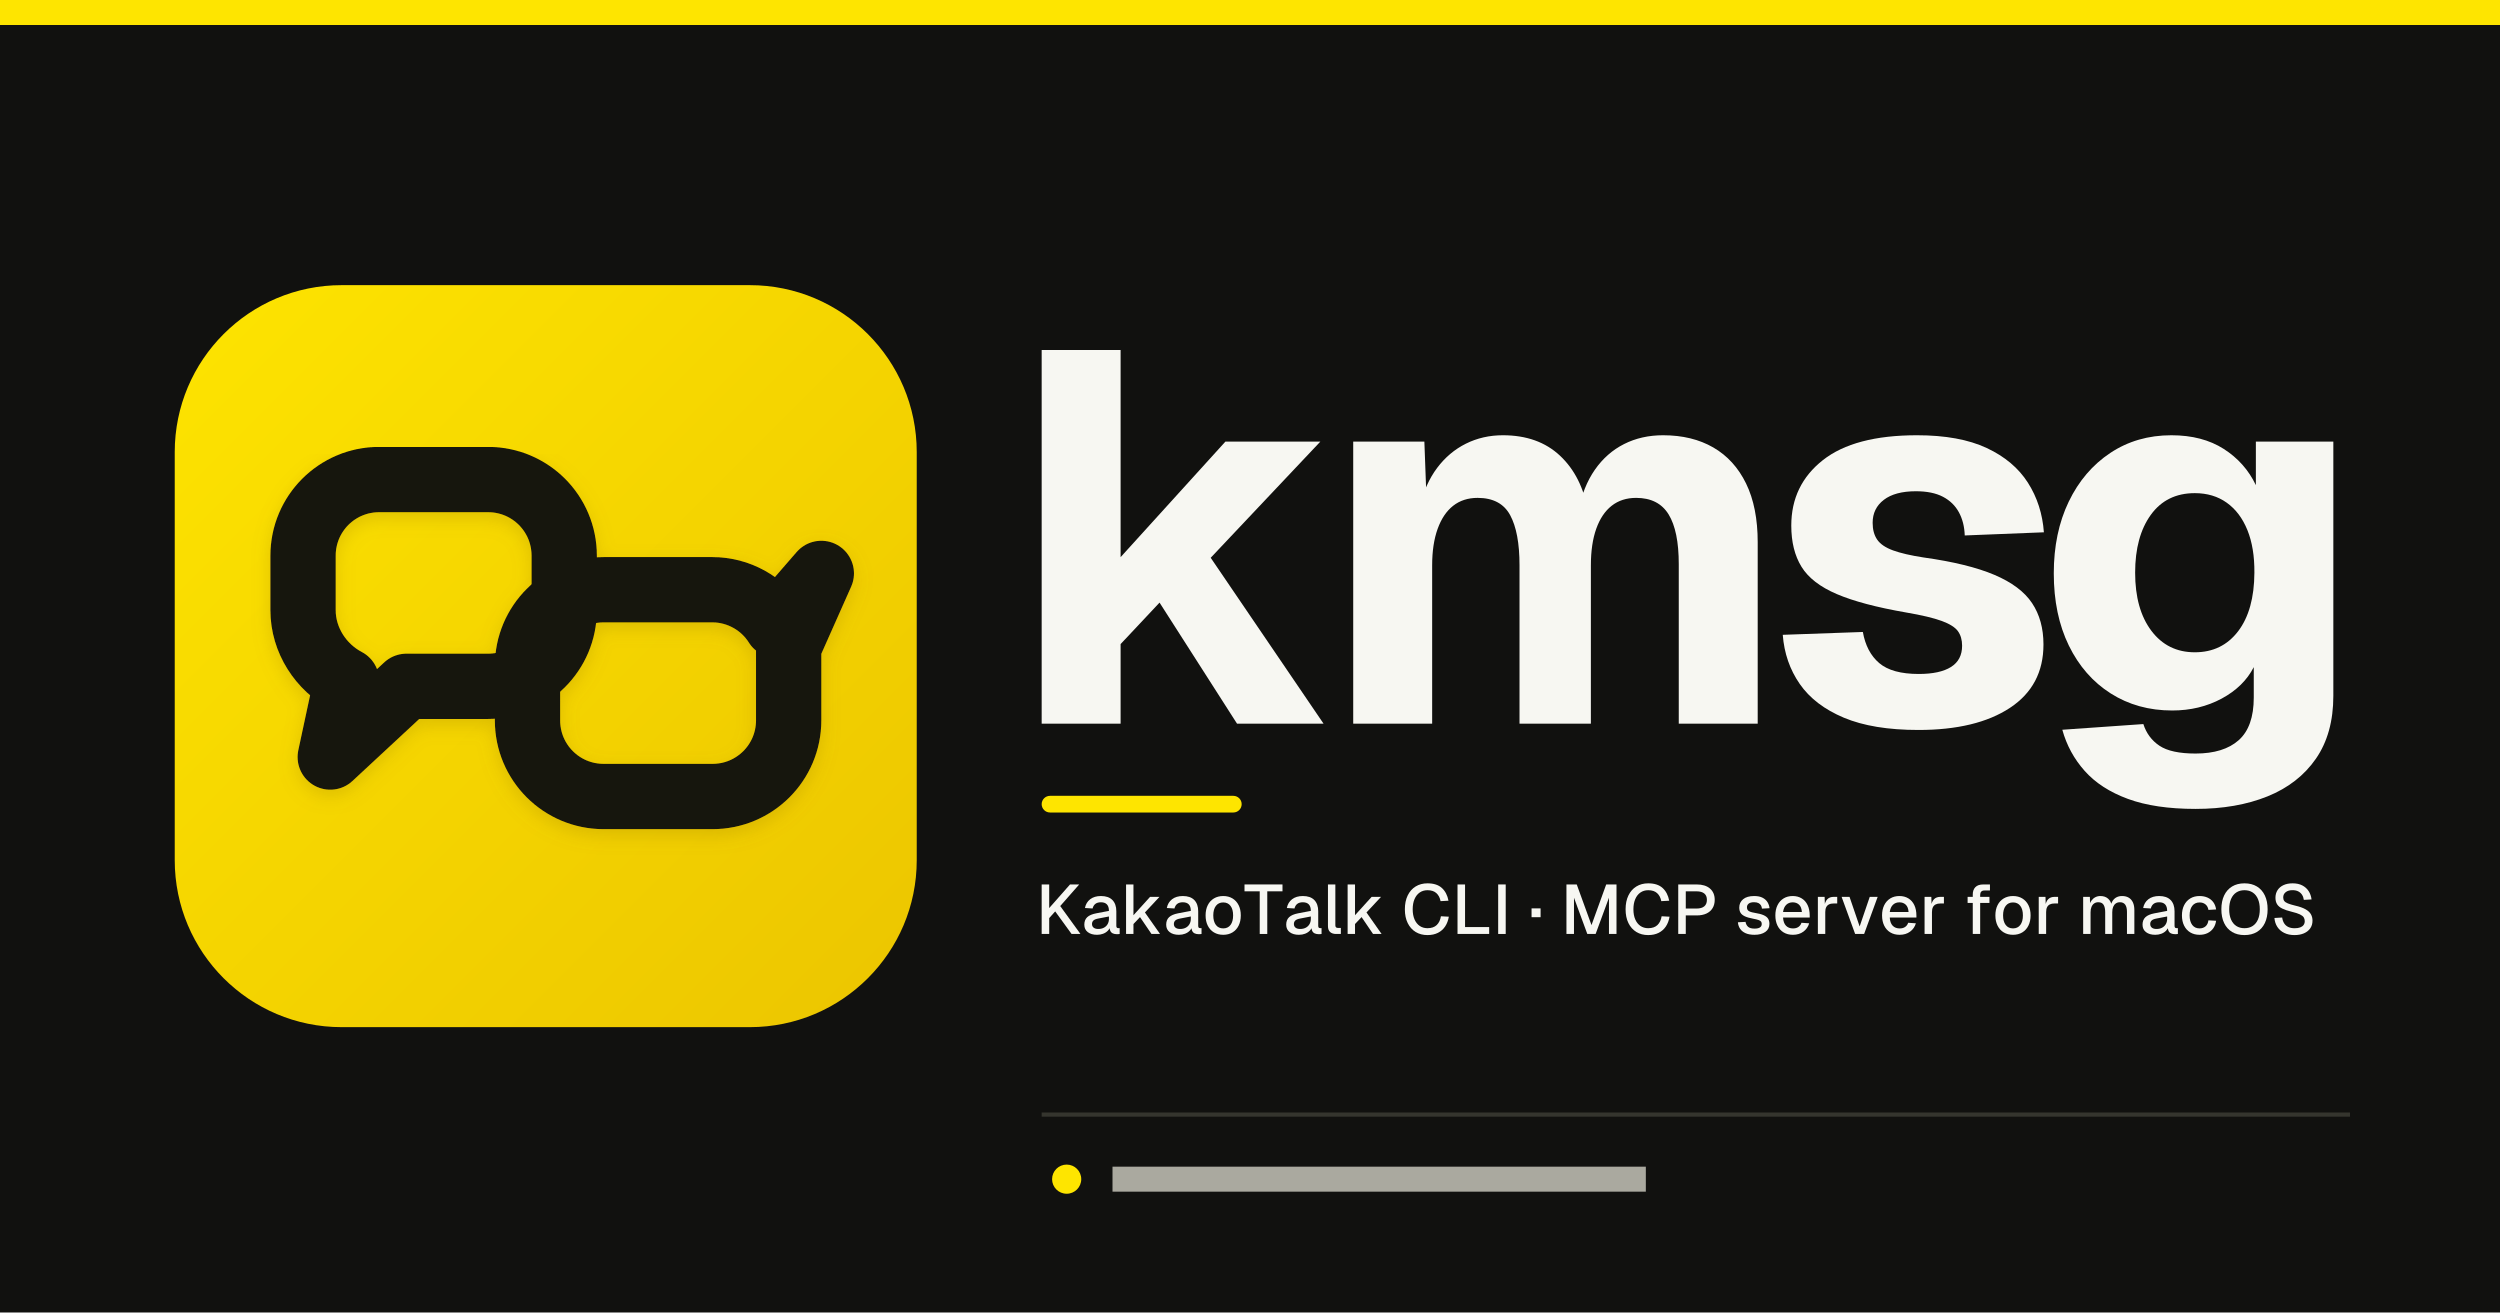
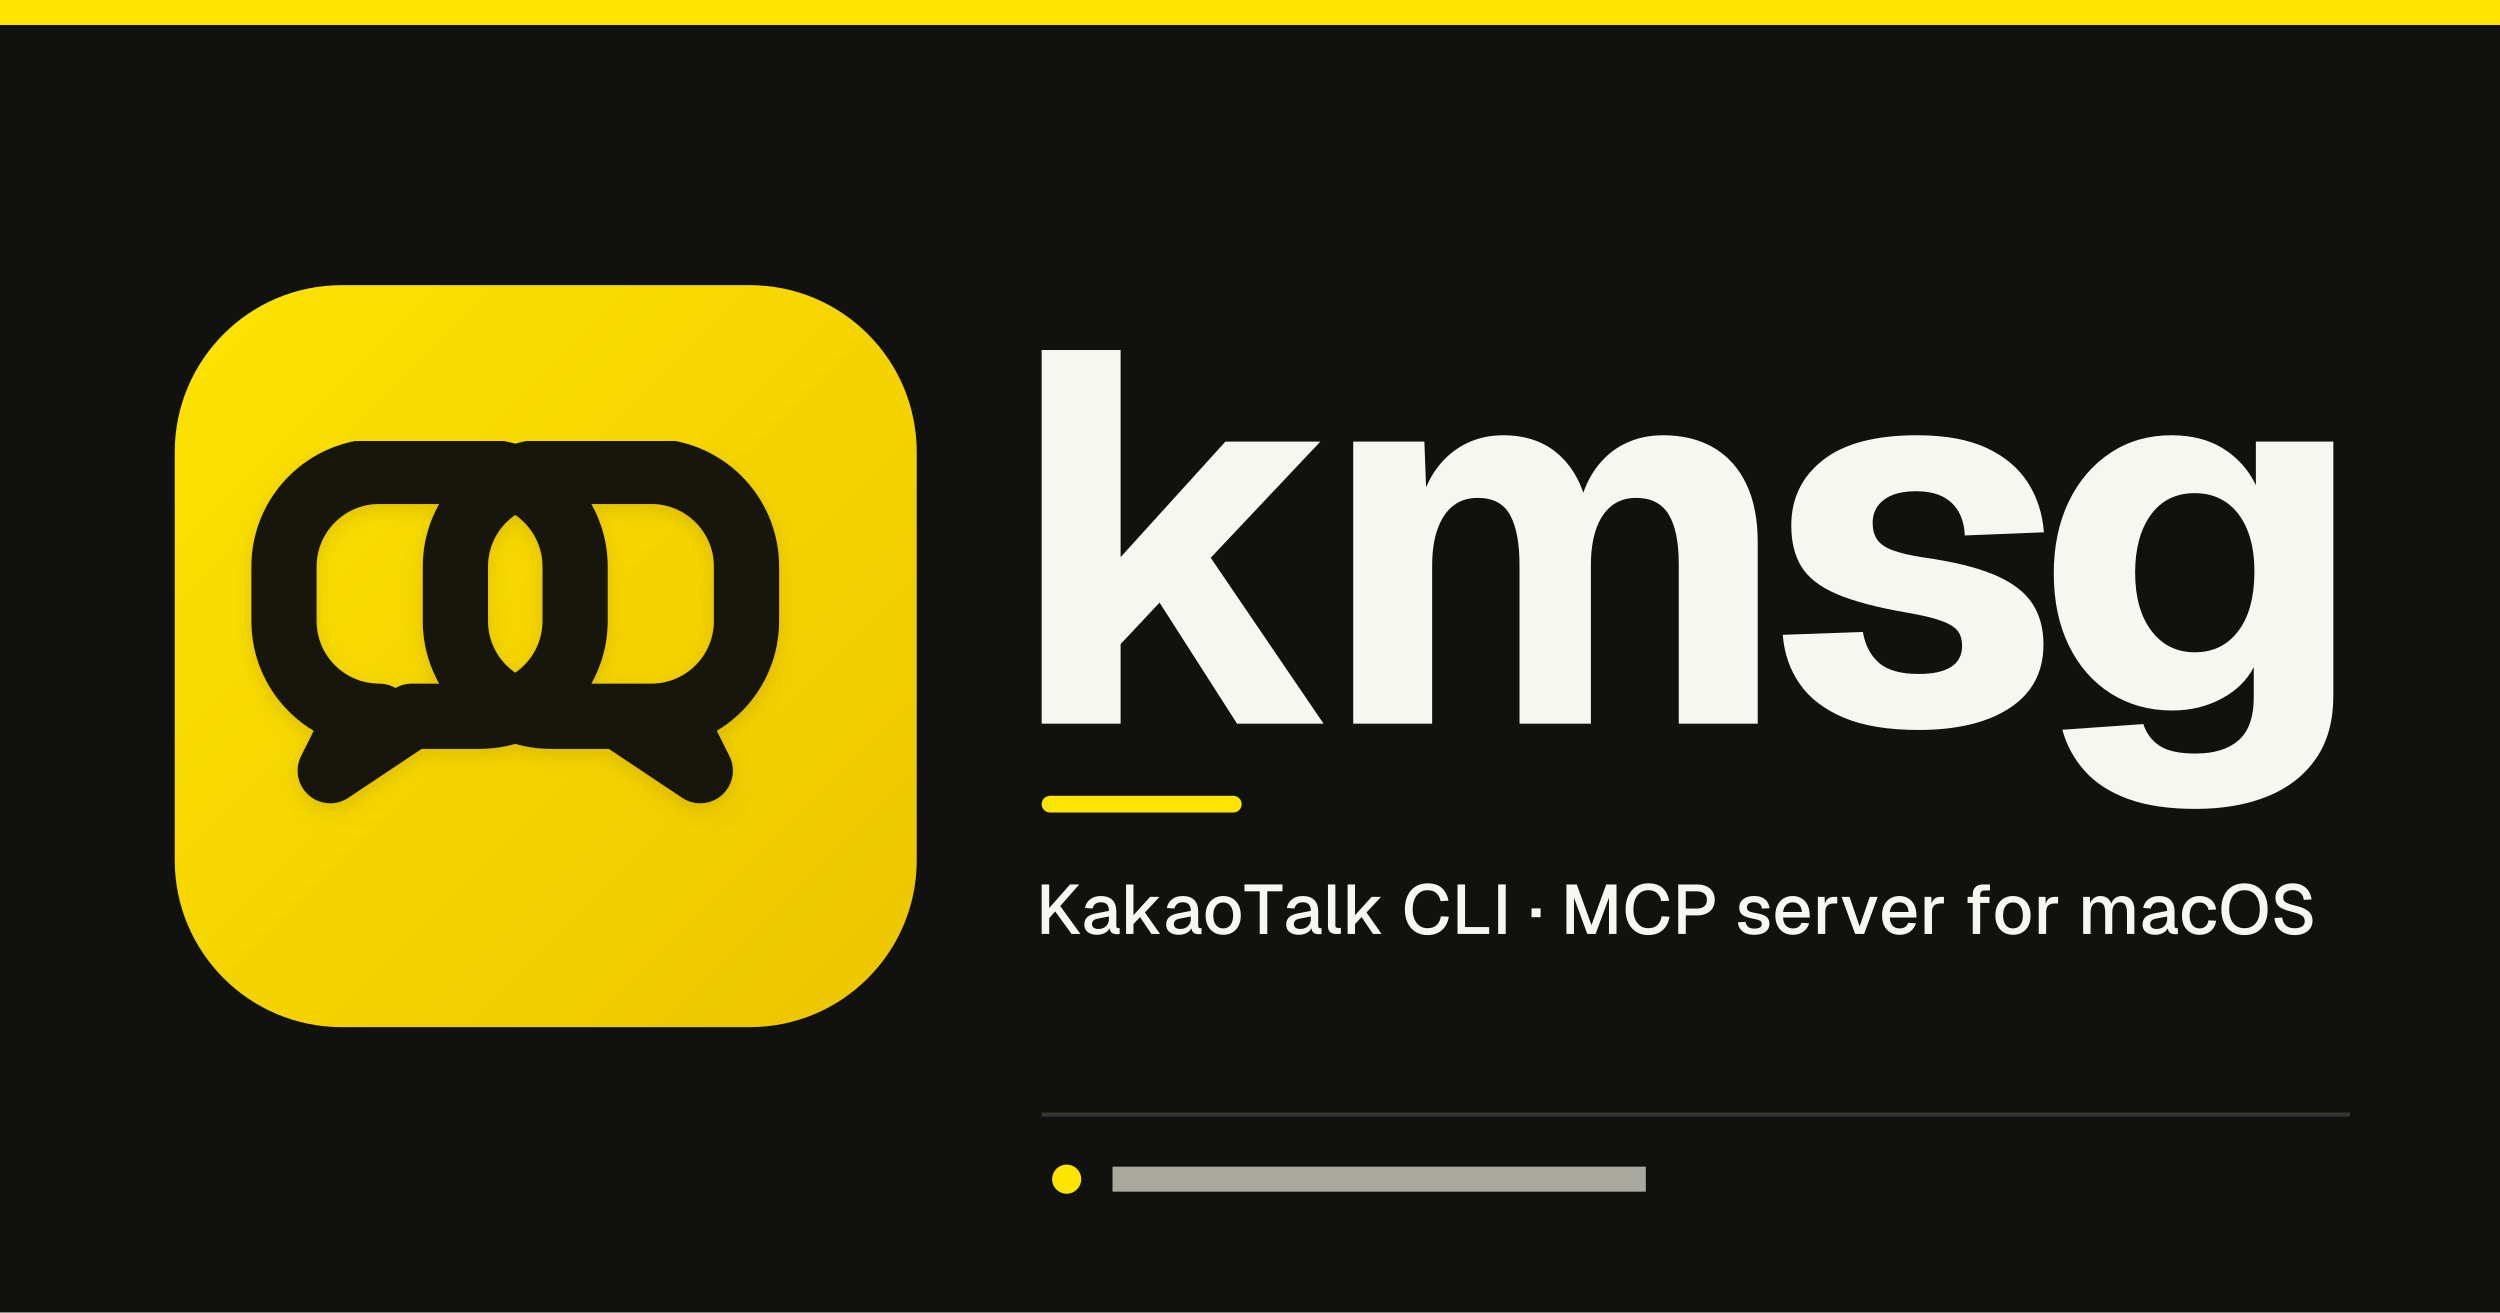
<svg xmlns="http://www.w3.org/2000/svg" width="1200" height="630" viewBox="0 0 1200 630">
  <rect width="1200" height="630" fill="#11110F" />
  <rect x="0" y="0" width="1200" height="12" fill="#FEE500" />
  <g transform="translate(72 125) scale(.371)">
    <defs>
      <linearGradient id="app-bg" x1="0" y1="0" x2="1024" y2="1024" gradientUnits="userSpaceOnUse">
        <stop offset="0%" stop-color="#FEE500" />
        <stop offset="100%" stop-color="#EBC400" />
      </linearGradient>
      <filter id="bubble-shadow" x="-10%" y="-10%" width="130%" height="130%">
        <feDropShadow dx="0" dy="8" stdDeviation="12" flood-color="#A08000" flood-opacity="0.28" />
      </filter>
    </defs>
    <rect x="32" y="32" width="960" height="960" rx="216" fill="url(#app-bg)" />
    <g filter="url(#bubble-shadow)">
      <g transform="translate(22 16) scale(.88)">
-         <g transform="translate(90 50)">
-           <path d="M552 416H712C750 416 786 436 806 468L872 392L824 500V608C824 670 774 720 712 720H552C490 720 440 670 440 608V528C440 466 490 416 552 416Z" fill="none" stroke="#19170D" stroke-width="96" stroke-linecap="round" stroke-linejoin="round" />
-         </g>
-         <path d="M312 304H472C534 304 584 354 584 416V496C584 558 534 608 472 608H352L240 712L264 600C226 580 200 540 200 496V416C200 354 250 304 312 304Z" fill="none" stroke="#19170D" stroke-width="96" stroke-linecap="round" stroke-linejoin="round" />
+         <path d="M312 292H460A140 140 0 0 1 600 432V512A140 140 0 0 1 460 652H360L240 732L280 652H312A140 140 0 0 1 172 512V432A140 140 0 0 1 312 292Z" fill="none" stroke="#19170D" stroke-width="96" stroke-linecap="round" stroke-linejoin="round" />
+         <path d="M564 292H712A140 140 0 0 1 852 432V512A140 140 0 0 1 712 652H664L784 732L744 652H564A140 140 0 0 1 424 512V432A140 140 0 0 1 564 292Z" fill="none" stroke="#19170D" stroke-width="96" stroke-linecap="round" stroke-linejoin="round" />
      </g>
    </g>
  </g>
  <g transform="translate(500 168) scale(0.430223)">
    <path d="M0.0 416.881V0.0H88.072V231.106L205.035 102.165H310.956L188.593 231.809L314.479 416.881H217.952L131.522 281.834L88.072 328.103V416.881Z" fill="#F7F7F2" />
    <path d="M347.596 416.881V102.165H426.978L429.797 178.026L422.046 174.268Q428.035 149.138 441.246 131.523Q454.457 113.908 473.305 104.514Q492.153 95.119 514.582 95.119Q554.039 95.119 578.347 117.96Q602.656 140.8 609.467 179.67L598.663 180.14Q604.065 152.426 617.217 133.578Q630.369 114.73 649.804 104.925Q669.239 95.119 693.313 95.119Q725.724 95.119 749.327 108.741Q772.931 122.363 785.907 148.962Q798.883 175.56 798.883 214.547V416.881H710.811V238.855Q710.811 201.864 699.479 183.427Q688.147 164.99 663.251 164.99Q647.163 164.99 635.948 173.797Q624.733 182.605 618.744 199.456Q612.755 216.308 612.755 240.264V416.881H533.138V240.264Q533.138 203.508 522.686 184.249Q512.235 164.99 486.399 164.99Q470.311 164.99 459.096 173.797Q447.881 182.605 441.775 199.574Q435.668 216.543 435.668 240.264V416.881Z" fill="#F7F7F2" />
    <path d="M978.201 423.927Q927.588 423.927 895.001 410.246Q862.414 396.565 845.798 372.609Q829.181 348.653 826.833 317.769L916.196 314.598Q920.189 337.145 934.457 349.3Q948.725 361.454 978.553 361.454Q1002.157 361.454 1014.546 353.645Q1026.936 345.835 1026.936 329.982Q1026.936 320.117 1022.238 313.659Q1017.541 307.2 1004.095 302.268Q990.649 297.336 964.579 292.873Q915.141 284.301 887.134 272.323Q859.126 260.345 847.736 241.849Q836.345 223.354 836.345 195.875Q836.345 150.664 871.574 122.892Q906.803 95.119 976.557 95.119Q1023.999 95.119 1054.355 109.329Q1084.71 123.538 1100.329 148.022Q1115.947 172.506 1118.178 203.391L1029.871 206.914Q1029.402 192.235 1023.354 181.079Q1017.306 169.923 1005.563 163.757Q993.82 157.592 975.383 157.592Q952.131 157.592 939.624 167.163Q927.118 176.734 927.118 192.822Q927.118 204.213 932.226 211.611Q937.334 219.009 949.899 223.589Q962.465 228.169 983.837 231.457Q1033.511 238.386 1062.868 250.834Q1092.226 263.281 1104.967 282.364Q1117.708 301.446 1117.708 328.573Q1117.708 374.606 1080.307 399.266Q1042.905 423.927 978.201 423.927Z" fill="#F7F7F2" />
    <path d="M1287.397 512.0Q1242.304 512.0 1211.948 500.844Q1181.592 489.688 1163.743 469.666Q1145.893 449.644 1138.73 423.692L1229.151 417.35Q1234.083 432.734 1247.059 441.483Q1260.035 450.232 1287.397 450.232Q1318.752 450.232 1335.545 435.318Q1352.338 420.404 1352.338 387.758V353.82Q1341.182 375.662 1316.521 388.932Q1291.861 402.202 1261.328 402.202Q1222.694 402.202 1192.749 383.178Q1162.804 364.154 1146.011 329.747Q1129.218 295.339 1129.218 249.189Q1129.218 203.861 1145.893 169.218Q1162.569 134.576 1192.279 114.848Q1221.989 95.119 1260.389 95.119Q1295.031 95.119 1318.87 110.385Q1342.708 125.652 1354.686 150.782V102.165H1441.114V385.879Q1441.114 427.919 1421.679 455.985Q1402.244 484.051 1367.661 498.026Q1333.078 512.0 1287.397 512.0ZM1286.575 337.263Q1316.99 337.263 1334.899 313.777Q1352.807 290.29 1353.042 248.484Q1353.277 220.77 1345.233 200.924Q1337.189 181.078 1322.216 170.392Q1307.243 159.706 1286.575 159.706Q1254.986 159.706 1237.488 183.897Q1219.991 208.088 1219.991 248.484Q1219.991 289.233 1238.076 313.248Q1256.16 337.263 1286.575 337.263Z" fill="#F7F7F2" />
  </g>
  <rect x="500" y="382" width="96" height="8" rx="4" fill="#FEE500" />
  <g transform="translate(500 424) scale(0.048512)">
    <path d="M0.0 500.96V11.04H74.524V244.683L280.565 11.04H371.374L183.548 224.811L383.794 500.96H295.884L133.866 277.667L74.524 343.91V500.96Z" fill="#F7F7F2" />
    <path d="M547.744 509.24Q490.747 509.24 456.384 482.881Q422.021 456.522 422.021 409.324Q422.021 361.85 450.657 335.008Q479.293 308.166 539.463 296.712L665.6 272.699Q665.6 229.917 645.727 208.664Q625.855 187.412 586.661 187.412Q551.608 187.412 531.391 203.213Q511.173 219.015 503.859 248.824L428.231 244.132Q438.719 189.205 479.983 157.395Q521.247 125.585 586.661 125.585Q661.185 125.585 699.964 165.192Q738.744 204.8 738.744 276.563V419.26Q738.744 432.784 743.505 438.029Q748.266 443.273 758.617 443.273H771.727V500.96Q768.277 501.926 760.549 502.547Q752.82 503.168 744.678 503.168Q720.803 503.168 704.104 495.439Q687.405 487.711 678.987 470.253Q670.569 452.796 670.569 423.124L678.021 426.437Q672.639 450.312 654.284 469.218Q635.929 488.125 608.259 498.682Q580.589 509.24 547.744 509.24ZM559.613 451.553Q592.596 451.553 616.263 438.719Q639.931 425.884 652.766 403.183Q665.6 380.481 665.6 351.362V327.901L558.509 348.602Q525.25 354.95 511.656 368.129Q498.063 381.309 498.063 402.424Q498.063 425.746 514.347 438.65Q530.632 451.553 559.613 451.553Z" fill="#F7F7F2" />
    <path d="M835.071 500.96V11.04H908.214V315.479L1072.716 133.865H1165.733L1021.655 288.155L1171.253 500.96H1086.517L973.077 333.973L908.214 402.7V500.96Z" fill="#F7F7F2" />
    <path d="M1357.835 509.24Q1300.839 509.24 1266.476 482.881Q1232.112 456.522 1232.112 409.324Q1232.112 361.85 1260.748 335.008Q1289.385 308.166 1349.555 296.712L1475.692 272.699Q1475.692 229.917 1455.819 208.664Q1435.946 187.412 1396.753 187.412Q1361.7 187.412 1341.482 203.213Q1321.265 219.015 1313.95 248.824L1238.323 244.132Q1248.811 189.205 1290.075 157.395Q1331.338 125.585 1396.753 125.585Q1471.276 125.585 1510.056 165.192Q1548.835 204.8 1548.835 276.563V419.26Q1548.835 432.784 1553.597 438.029Q1558.358 443.273 1568.708 443.273H1581.819V500.96Q1578.369 501.926 1570.64 502.547Q1562.912 503.168 1554.769 503.168Q1530.894 503.168 1514.196 495.439Q1497.497 487.711 1489.079 470.253Q1480.66 452.796 1480.66 423.124L1488.113 426.437Q1482.73 450.312 1464.376 469.218Q1446.021 488.125 1418.351 498.682Q1390.681 509.24 1357.835 509.24ZM1369.704 451.553Q1402.687 451.553 1426.355 438.719Q1450.023 425.884 1462.857 403.183Q1475.692 380.481 1475.692 351.362V327.901L1368.6 348.602Q1335.341 354.95 1321.748 368.129Q1308.154 381.309 1308.154 402.424Q1308.154 425.746 1324.439 438.65Q1340.723 451.553 1369.704 451.553Z" fill="#F7F7F2" />
    <path d="M1796.417 509.24Q1743.975 509.24 1704.574 485.641Q1665.173 462.042 1643.575 418.777Q1621.978 375.513 1621.978 317.412Q1621.978 258.76 1643.575 215.84Q1665.173 172.921 1704.574 149.253Q1743.975 125.585 1796.417 125.585Q1848.859 125.585 1887.984 149.253Q1927.108 172.921 1948.706 215.84Q1970.304 258.76 1970.304 317.412Q1970.304 375.513 1948.706 418.777Q1927.108 462.042 1887.984 485.641Q1848.859 509.24 1796.417 509.24ZM1796.417 445.895Q1842.924 445.895 1868.593 411.808Q1894.262 377.721 1894.262 317.412Q1894.262 257.242 1868.593 223.086Q1842.924 188.93 1796.417 188.93Q1749.909 188.93 1723.964 223.086Q1698.019 257.242 1698.019 317.412Q1698.019 377.721 1723.964 411.808Q1749.909 445.895 1796.417 445.895Z" fill="#F7F7F2" />
    <path d="M2157.576 500.96V79.078H2007.013V11.04H2382.802V79.078H2232.238V500.96Z" fill="#F7F7F2" />
    <path d="M2545.372 509.24Q2488.375 509.24 2454.012 482.881Q2419.649 456.522 2419.649 409.324Q2419.649 361.85 2448.285 335.008Q2476.921 308.166 2537.091 296.712L2663.228 272.699Q2663.228 229.917 2643.355 208.664Q2623.483 187.412 2584.29 187.412Q2549.236 187.412 2529.019 203.213Q2508.801 219.015 2501.487 248.824L2425.859 244.132Q2436.347 189.205 2477.611 157.395Q2518.875 125.585 2584.29 125.585Q2658.813 125.585 2697.592 165.192Q2736.372 204.8 2736.372 276.563V419.26Q2736.372 432.784 2741.133 438.029Q2745.894 443.273 2756.245 443.273H2769.355V500.96Q2765.905 501.926 2758.177 502.547Q2750.448 503.168 2742.306 503.168Q2718.431 503.168 2701.732 495.439Q2685.033 487.711 2676.615 470.253Q2668.197 452.796 2668.197 423.124L2675.649 426.437Q2670.267 450.312 2651.912 469.218Q2633.557 488.125 2605.887 498.682Q2578.217 509.24 2545.372 509.24ZM2557.241 451.553Q2590.224 451.553 2613.891 438.719Q2637.559 425.884 2650.394 403.183Q2663.228 380.481 2663.228 351.362V327.901L2556.137 348.602Q2522.878 354.95 2509.284 368.129Q2495.691 381.309 2495.691 402.424Q2495.691 425.746 2511.975 438.65Q2528.26 451.553 2557.241 451.553Z" fill="#F7F7F2" />
    <path d="M2912.742 500.96Q2876.585 500.96 2854.642 482.329Q2832.699 463.698 2832.699 422.848V11.04H2905.842V415.948Q2905.842 428.644 2912.329 434.923Q2918.815 441.203 2930.96 441.203H2960.355V500.96Z" fill="#F7F7F2" />
    <path d="M3027.286 500.96V11.04H3100.43V315.479L3264.932 133.865H3357.948L3213.871 288.155L3363.468 500.96H3278.732L3165.292 333.973L3100.43 402.7V500.96Z" fill="#F7F7F2" />
    <path d="M3817.092 512.0Q3750.987 512.0 3700.546 481.363Q3650.105 450.726 3621.883 393.522Q3593.661 336.319 3593.661 256.69Q3593.661 177.751 3621.538 120.134Q3649.415 62.516 3699.925 31.258Q3750.435 0.0 3817.644 0.0Q3909.003 0.0 3959.444 45.68Q4009.885 91.36 4025.204 171.955L3946.954 176.233Q3937.294 125.861 3905.553 96.949Q3873.811 68.037 3817.644 68.037Q3773.344 68.037 3740.43 90.877Q3707.516 113.717 3689.299 156.015Q3671.083 198.314 3671.083 256.69Q3671.083 315.342 3689.437 357.296Q3707.792 399.249 3740.706 421.606Q3773.62 443.963 3817.368 443.963Q3876.71 443.963 3909.279 412.291Q3941.848 380.618 3950.266 325.83L4028.654 330.109Q4019.408 385.449 3992.497 426.23Q3965.586 467.01 3921.493 489.505Q3877.4 512.0 3817.092 512.0Z" fill="#F7F7F2" />
    <path d="M4114.631 500.96V11.04H4189.155V473.22L4149.96 432.922H4427.765V500.96Z" fill="#F7F7F2" />
    <path d="M4516.916 500.96V11.04H4591.44V500.96Z" fill="#F7F7F2" />
    <path d="M4847.163 335.077V247.857H4936.592V335.077Z" fill="#F7F7F2" />
    <path d="M5192.453 500.96V11.04H5294.302L5440.311 413.325L5585.768 11.04H5687.617V500.96H5613.093V142.147L5481.299 500.546H5398.633L5266.977 142.147V500.96Z" fill="#F7F7F2" />
    <path d="M6001.027 512.0Q5934.922 512.0 5884.481 481.363Q5834.04 450.726 5805.818 393.522Q5777.596 336.319 5777.596 256.69Q5777.596 177.751 5805.473 120.134Q5833.35 62.516 5883.86 31.258Q5934.37 0.0 6001.579 0.0Q6092.939 0.0 6143.38 45.68Q6193.821 91.36 6209.139 171.955L6130.889 176.233Q6121.229 125.861 6089.488 96.949Q6057.747 68.037 6001.579 68.037Q5957.279 68.037 5924.365 90.877Q5891.451 113.717 5873.234 156.015Q5855.018 198.314 5855.018 256.69Q5855.018 315.342 5873.372 357.296Q5891.727 399.249 5924.641 421.606Q5957.555 443.963 6001.303 443.963Q6060.645 443.963 6093.214 412.291Q6125.783 380.618 6134.201 325.83L6212.589 330.109Q6203.343 385.449 6176.432 426.23Q6149.521 467.01 6105.428 489.505Q6061.335 512.0 6001.027 512.0Z" fill="#F7F7F2" />
    <path d="M6298.566 500.96V11.04H6481.286Q6565.469 11.04 6612.46 51.476Q6659.451 91.912 6659.451 163.261Q6659.451 211.011 6638.129 245.857Q6616.807 280.703 6576.992 299.127Q6537.178 317.551 6481.286 317.551H6373.09V500.96ZM6373.09 249.514H6479.215Q6529.725 249.514 6555.946 227.778Q6582.167 206.042 6582.167 163.261Q6582.167 121.583 6556.015 100.33Q6529.863 79.078 6479.215 79.078H6373.09Z" fill="#F7F7F2" />
    <path d="M7053.594 509.24Q7000.186 509.24 6964.649 493.3Q6929.113 477.361 6910.413 449.346Q6891.713 421.33 6888.953 385.311L6964.443 381.309Q6969.687 412.222 6989.767 430.094Q7009.847 447.965 7053.732 447.965Q7087.819 447.965 7106.243 436.856Q7124.666 425.746 7124.666 401.596Q7124.666 388.071 7118.456 379.101Q7112.246 370.131 7094.098 363.368Q7075.951 356.606 7040.897 350.258Q6987.489 340.459 6957.197 326.107Q6926.905 311.754 6914.622 290.708Q6902.34 269.663 6902.34 239.577Q6902.34 189.205 6940.291 157.395Q6978.243 125.585 7049.73 125.585Q7100.516 125.585 7132.878 142.421Q7165.241 159.258 7181.94 186.79Q7198.638 214.322 7201.812 246.202L7126.737 250.342Q7125.633 233.091 7117.283 218.601Q7108.934 204.11 7092.373 195.485Q7075.813 186.86 7048.35 186.86Q7013.021 186.86 6995.701 200.729Q6978.382 214.599 6978.382 236.541Q6978.382 252.964 6985.213 263.452Q6992.044 273.941 7009.157 280.565Q7026.269 287.189 7055.802 292.157Q7111.143 300.851 7142.884 314.928Q7174.625 329.005 7187.667 350.05Q7200.708 371.096 7200.708 401.044Q7200.708 452.658 7160.066 480.949Q7119.423 509.24 7053.594 509.24Z" fill="#F7F7F2" />
    <path d="M7433.523 509.24Q7380.115 509.24 7341.059 485.641Q7302.003 462.042 7280.751 418.777Q7259.498 375.513 7259.498 317.412Q7259.498 259.312 7280.751 216.392Q7302.003 173.473 7340.507 149.529Q7379.011 125.585 7431.315 125.585Q7481.411 125.585 7519.432 148.563Q7557.452 171.541 7578.429 215.012Q7599.406 258.484 7599.406 320.173V338.665H7335.678Q7338.714 392.349 7364.59 419.329Q7390.466 446.309 7434.075 446.309Q7466.782 446.309 7488.104 431.266Q7509.425 416.224 7517.844 390.279L7594.024 395.523Q7579.395 446.723 7536.889 477.982Q7494.383 509.24 7433.523 509.24ZM7335.678 283.463H7521.846Q7518.396 234.471 7493.831 211.218Q7469.266 187.964 7431.315 187.964Q7392.536 187.964 7367.35 212.253Q7342.164 236.541 7335.678 283.463Z" fill="#F7F7F2" />
    <path d="M7680.138 500.96V133.865H7746.934L7749.97 231.297L7743.621 229.365Q7751.212 179.407 7774.259 156.636Q7797.306 133.865 7836.499 133.865H7871.552V199.28H7836.775Q7808.76 199.28 7790.336 208.458Q7771.913 217.635 7762.597 236.266Q7753.282 254.896 7753.282 284.429V500.96Z" fill="#F7F7F2" />
    <path d="M8048.889 500.96 7915.023 133.865H7993.411L8093.465 426.712L8193.38 133.865H8271.768L8137.765 500.96Z" fill="#F7F7F2" />
    <path d="M8489.264 509.24Q8435.856 509.24 8396.8 485.641Q8357.745 462.042 8336.492 418.777Q8315.239 375.513 8315.239 317.412Q8315.239 259.312 8336.492 216.392Q8357.745 173.473 8396.248 149.529Q8434.752 125.585 8487.056 125.585Q8537.152 125.585 8575.173 148.563Q8613.193 171.541 8634.17 215.012Q8655.147 258.484 8655.147 320.173V338.665H8391.419Q8394.455 392.349 8420.331 419.329Q8446.207 446.309 8489.816 446.309Q8522.523 446.309 8543.845 431.266Q8565.167 416.224 8573.585 390.279L8649.765 395.523Q8635.136 446.723 8592.63 477.982Q8550.125 509.24 8489.264 509.24ZM8391.419 283.463H8577.587Q8574.137 234.471 8549.572 211.218Q8525.007 187.964 8487.056 187.964Q8448.277 187.964 8423.091 212.253Q8397.905 236.541 8391.419 283.463Z" fill="#F7F7F2" />
    <path d="M8735.879 500.96V133.865H8802.675L8805.711 231.297L8799.363 229.365Q8806.953 179.407 8830 156.636Q8853.047 133.865 8892.24 133.865H8927.294V199.28H8892.516Q8864.501 199.28 8846.078 208.458Q8827.654 217.635 8818.338 236.266Q8809.023 254.896 8809.023 284.429V500.96Z" fill="#F7F7F2" />
    <path d="M9212.727 500.96V110.212Q9212.727 64.854 9238.253 37.947Q9263.779 11.04 9317.763 11.04H9382.781V70.879H9328.099Q9306.708 70.879 9296.356 82.265Q9286.005 93.651 9286.005 114.524V500.96ZM9161.669 193.707V133.869H9377.779V193.707Z" fill="#F7F7F2" />
    <path d="M9610.972 509.24Q9558.53 509.24 9519.129 485.641Q9479.729 462.042 9458.131 418.777Q9436.533 375.513 9436.533 317.412Q9436.533 258.76 9458.131 215.84Q9479.729 172.921 9519.129 149.253Q9558.53 125.585 9610.972 125.585Q9663.414 125.585 9702.539 149.253Q9741.663 172.921 9763.261 215.84Q9784.859 258.76 9784.859 317.412Q9784.859 375.513 9763.261 418.777Q9741.663 462.042 9702.539 485.641Q9663.414 509.24 9610.972 509.24ZM9610.972 445.895Q9657.48 445.895 9683.148 411.808Q9708.817 377.721 9708.817 317.412Q9708.817 257.242 9683.148 223.086Q9657.48 188.93 9610.972 188.93Q9564.464 188.93 9538.52 223.086Q9512.575 257.242 9512.575 317.412Q9512.575 377.721 9538.52 411.808Q9564.464 445.895 9610.972 445.895Z" fill="#F7F7F2" />
    <path d="M9865.453 500.96V133.865H9932.249L9935.285 231.297L9928.937 229.365Q9936.527 179.407 9959.574 156.636Q9982.621 133.865 10021.815 133.865H10056.868V199.28H10022.091Q9994.075 199.28 9975.652 208.458Q9957.228 217.635 9947.913 236.266Q9938.597 254.896 9938.597 284.429V500.96Z" fill="#F7F7F2" />
    <path d="M10305.001 500.96V133.865H10371.52L10374.004 225.225L10365.448 221.912Q10371.934 191.827 10387.46 170.437Q10402.985 149.046 10425.549 137.315Q10448.113 125.585 10475.3 125.585Q10522.498 125.585 10552.031 152.013Q10581.564 178.441 10589.292 224.949L10577.7 224.673Q10583.496 192.655 10598.539 170.782Q10613.581 148.908 10636.835 137.246Q10660.089 125.585 10689.76 125.585Q10728.678 125.585 10755.865 141.731Q10783.052 157.878 10797.336 188.998Q10811.619 220.119 10811.619 264.832V500.96H10738.475V282.635Q10738.475 235.024 10721.156 211.011Q10703.836 186.998 10668.783 186.998Q10645.46 186.998 10628.417 198.728Q10611.373 210.459 10602.127 232.47Q10592.881 254.482 10592.881 285.947V500.96H10523.049V285.947Q10523.049 238.888 10507.455 212.943Q10491.86 186.998 10454.599 186.998Q10431.276 186.998 10414.233 198.728Q10397.189 210.459 10387.667 232.746Q10378.144 255.034 10378.144 285.947V500.96Z" fill="#F7F7F2" />
    <path d="M11018.213 509.24Q10961.216 509.24 10926.853 482.881Q10892.49 456.522 10892.49 409.324Q10892.49 361.85 10921.126 335.008Q10949.762 308.166 11009.932 296.712L11136.069 272.699Q11136.069 229.917 11116.196 208.664Q11096.324 187.412 11057.13 187.412Q11022.077 187.412 11001.86 203.213Q10981.642 219.015 10974.328 248.824L10898.7 244.132Q10909.188 189.205 10950.452 157.395Q10991.716 125.585 11057.13 125.585Q11131.654 125.585 11170.433 165.192Q11209.213 204.8 11209.213 276.563V419.26Q11209.213 432.784 11213.974 438.029Q11218.735 443.273 11229.086 443.273H11242.196V500.96Q11238.746 501.926 11231.018 502.547Q11223.289 503.168 11215.147 503.168Q11191.272 503.168 11174.573 495.439Q11157.874 487.711 11149.456 470.253Q11141.038 452.796 11141.038 423.124L11148.49 426.437Q11143.108 450.312 11124.753 469.218Q11106.398 488.125 11078.728 498.682Q11051.058 509.24 11018.213 509.24ZM11030.082 451.553Q11063.065 451.553 11086.732 438.719Q11110.4 425.884 11123.235 403.183Q11136.069 380.481 11136.069 351.362V327.901L11028.978 348.602Q10995.719 354.95 10982.125 368.129Q10968.532 381.309 10968.532 402.424Q10968.532 425.746 10984.816 438.65Q11001.101 451.553 11030.082 451.553Z" fill="#F7F7F2" />
    <path d="M11456.794 509.24Q11403.8 509.24 11364.675 485.641Q11325.551 462.042 11303.953 418.777Q11282.355 375.513 11282.355 317.412Q11282.355 259.312 11303.953 216.392Q11325.551 173.473 11364.675 149.529Q11403.8 125.585 11456.794 125.585Q11501.232 125.585 11536.009 141.248Q11570.787 156.912 11592.661 186.514Q11614.535 216.117 11620.469 258.484L11544.427 262.901Q11538.631 227.019 11515.032 208.044Q11491.433 189.068 11456.794 189.068Q11410.287 189.068 11384.342 223.155Q11358.397 257.242 11358.397 317.412Q11358.397 377.721 11384.342 411.808Q11410.287 445.895 11456.794 445.895Q11491.571 445.895 11515.239 426.091Q11538.907 406.287 11544.427 366.128L11620.469 370.268Q11614.673 412.636 11592.937 443.825Q11571.201 475.014 11536.423 492.127Q11501.646 509.24 11456.794 509.24Z" fill="#F7F7F2" />
    <path d="M11901.037 512.0Q11829.823 512.0 11778.622 481.225Q11727.422 450.45 11699.959 393.177Q11672.496 335.905 11672.496 256.69Q11672.496 177.475 11699.959 119.858Q11727.422 62.24 11778.588 31.12Q11829.754 0.0 11901.033 0.0Q11972.955 0.0 12024.076 31.12Q12075.196 62.24 12102.66 119.858Q12130.123 177.475 12130.123 256.69Q12130.123 335.905 12102.66 393.177Q12075.196 450.45 12024.077 481.225Q11972.957 512.0 11901.037 512.0ZM11901.004 443.963Q11948.783 443.963 11982.669 421.723Q12016.555 399.483 12034.628 357.62Q12052.701 315.756 12052.701 256.69Q12052.701 197.624 12034.622 155.41Q12016.543 113.196 11982.646 90.617Q11948.749 68.037 11900.969 68.037Q11853.836 68.037 11819.95 90.617Q11786.063 113.196 11767.991 155.41Q11749.918 197.624 11749.918 256.69Q11749.918 315.756 11767.997 357.62Q11786.075 399.483 11819.973 421.723Q11853.87 443.963 11901.004 443.963Z" fill="#F7F7F2" />
    <path d="M12396.473 512.0Q12337.682 512.0 12294.487 490.609Q12251.291 469.218 12226.45 431.267Q12201.609 393.315 12197.607 342.805L12274.201 338.251Q12278.755 372.338 12294.073 396.144Q12309.392 419.95 12335.268 432.163Q12361.144 444.377 12397.853 444.377Q12429.594 444.377 12451.813 436.304Q12474.031 428.23 12485.762 412.498Q12497.492 396.765 12497.492 373.994Q12497.492 353.156 12487.625 337.078Q12477.757 321.001 12449.95 307.545Q12422.142 294.09 12367.768 280.979Q12309.115 266.627 12274.062 249.169Q12239.008 231.711 12223.345 206.042Q12207.681 180.373 12207.681 142.146Q12207.681 99.916 12228.106 67.899Q12248.531 35.881 12286.62 17.941Q12324.71 0.0 12377.428 0.0Q12433.596 0.0 12473.342 20.701Q12513.088 41.402 12536.204 77.283Q12559.32 113.165 12564.702 159.258L12488.384 163.675Q12484.796 135.384 12470.995 113.717Q12457.195 92.05 12433.527 79.837Q12409.859 67.623 12376.048 67.623Q12333.819 67.623 12309.116 87.358Q12284.413 107.093 12284.413 139.11Q12284.413 160.362 12294.556 174.301Q12304.7 188.239 12330.438 198.728Q12356.175 209.216 12403.925 220.808Q12467.546 235.437 12504.945 256.552Q12542.345 277.667 12558.284 305.682Q12574.224 333.697 12574.224 369.578Q12574.224 413.326 12551.798 445.412Q12529.372 477.499 12489.42 494.749Q12449.467 512.0 12396.473 512.0Z" fill="#F7F7F2" />
  </g>
  <path d="M500 535H1128" stroke="#35352E" stroke-width="2" />
  <circle cx="512" cy="566" r="7" fill="#FEE500" />
  <path d="M534 560H790V572H534Z" fill="#AAA99F" />
</svg>
